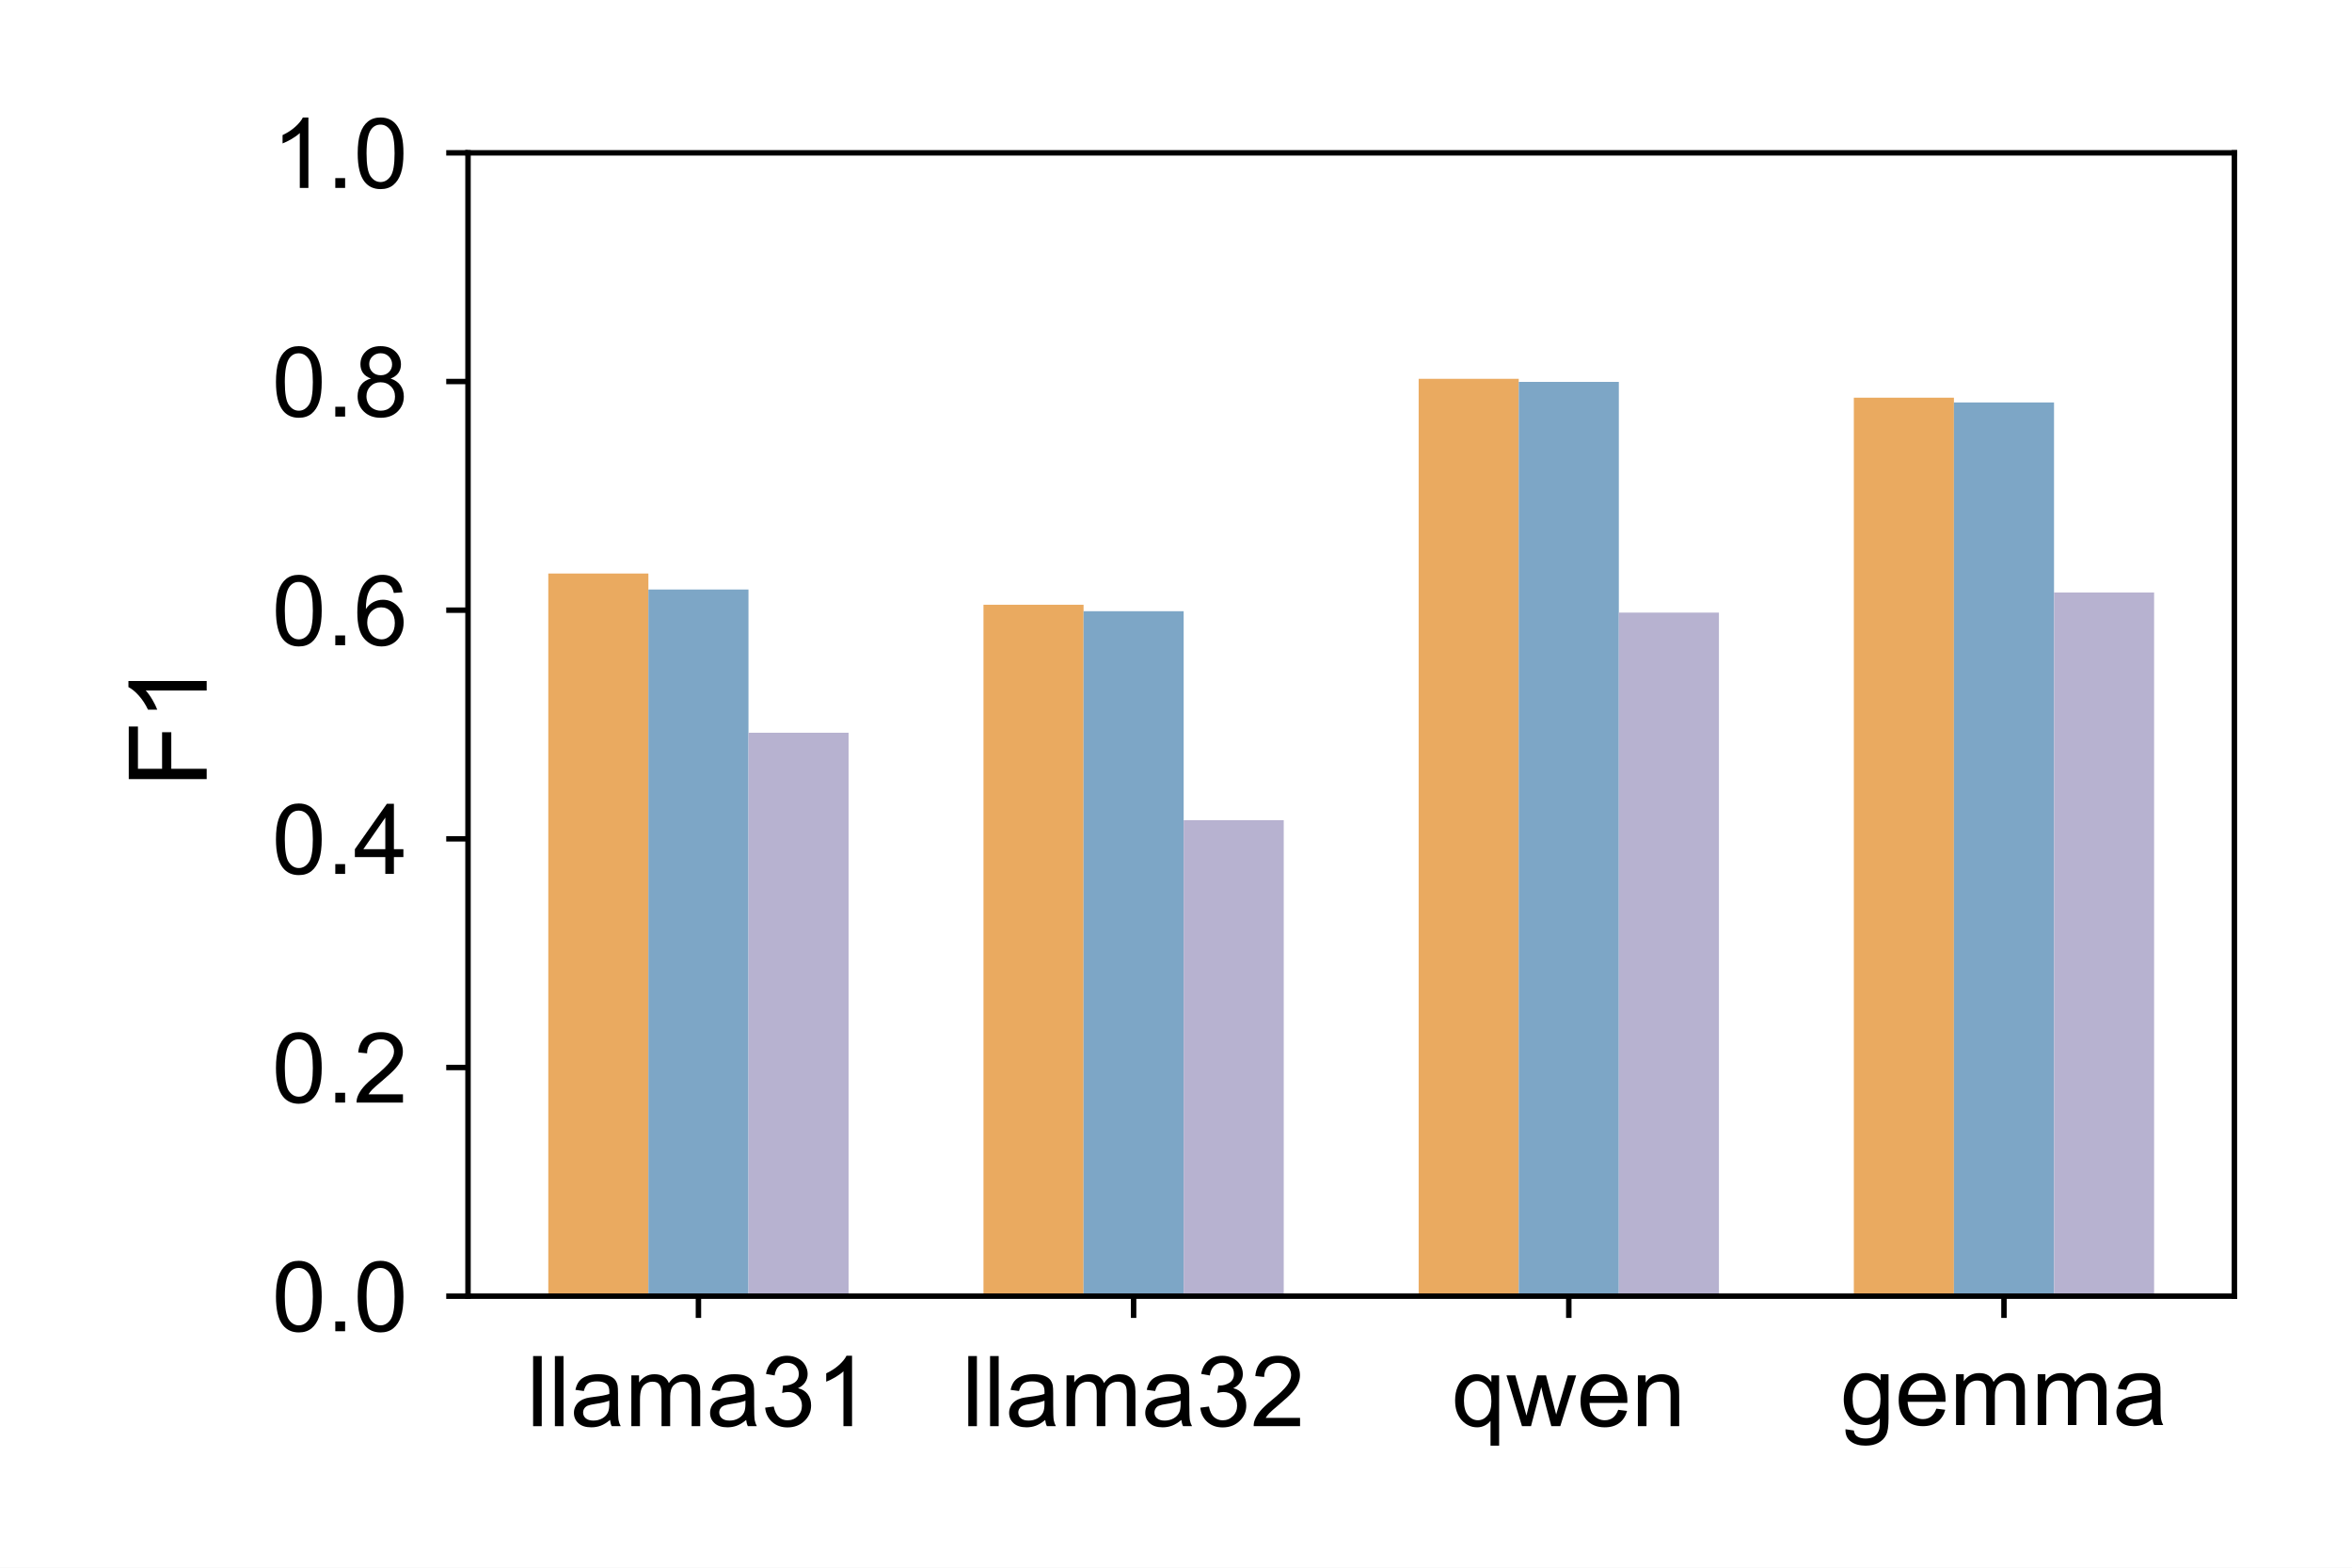
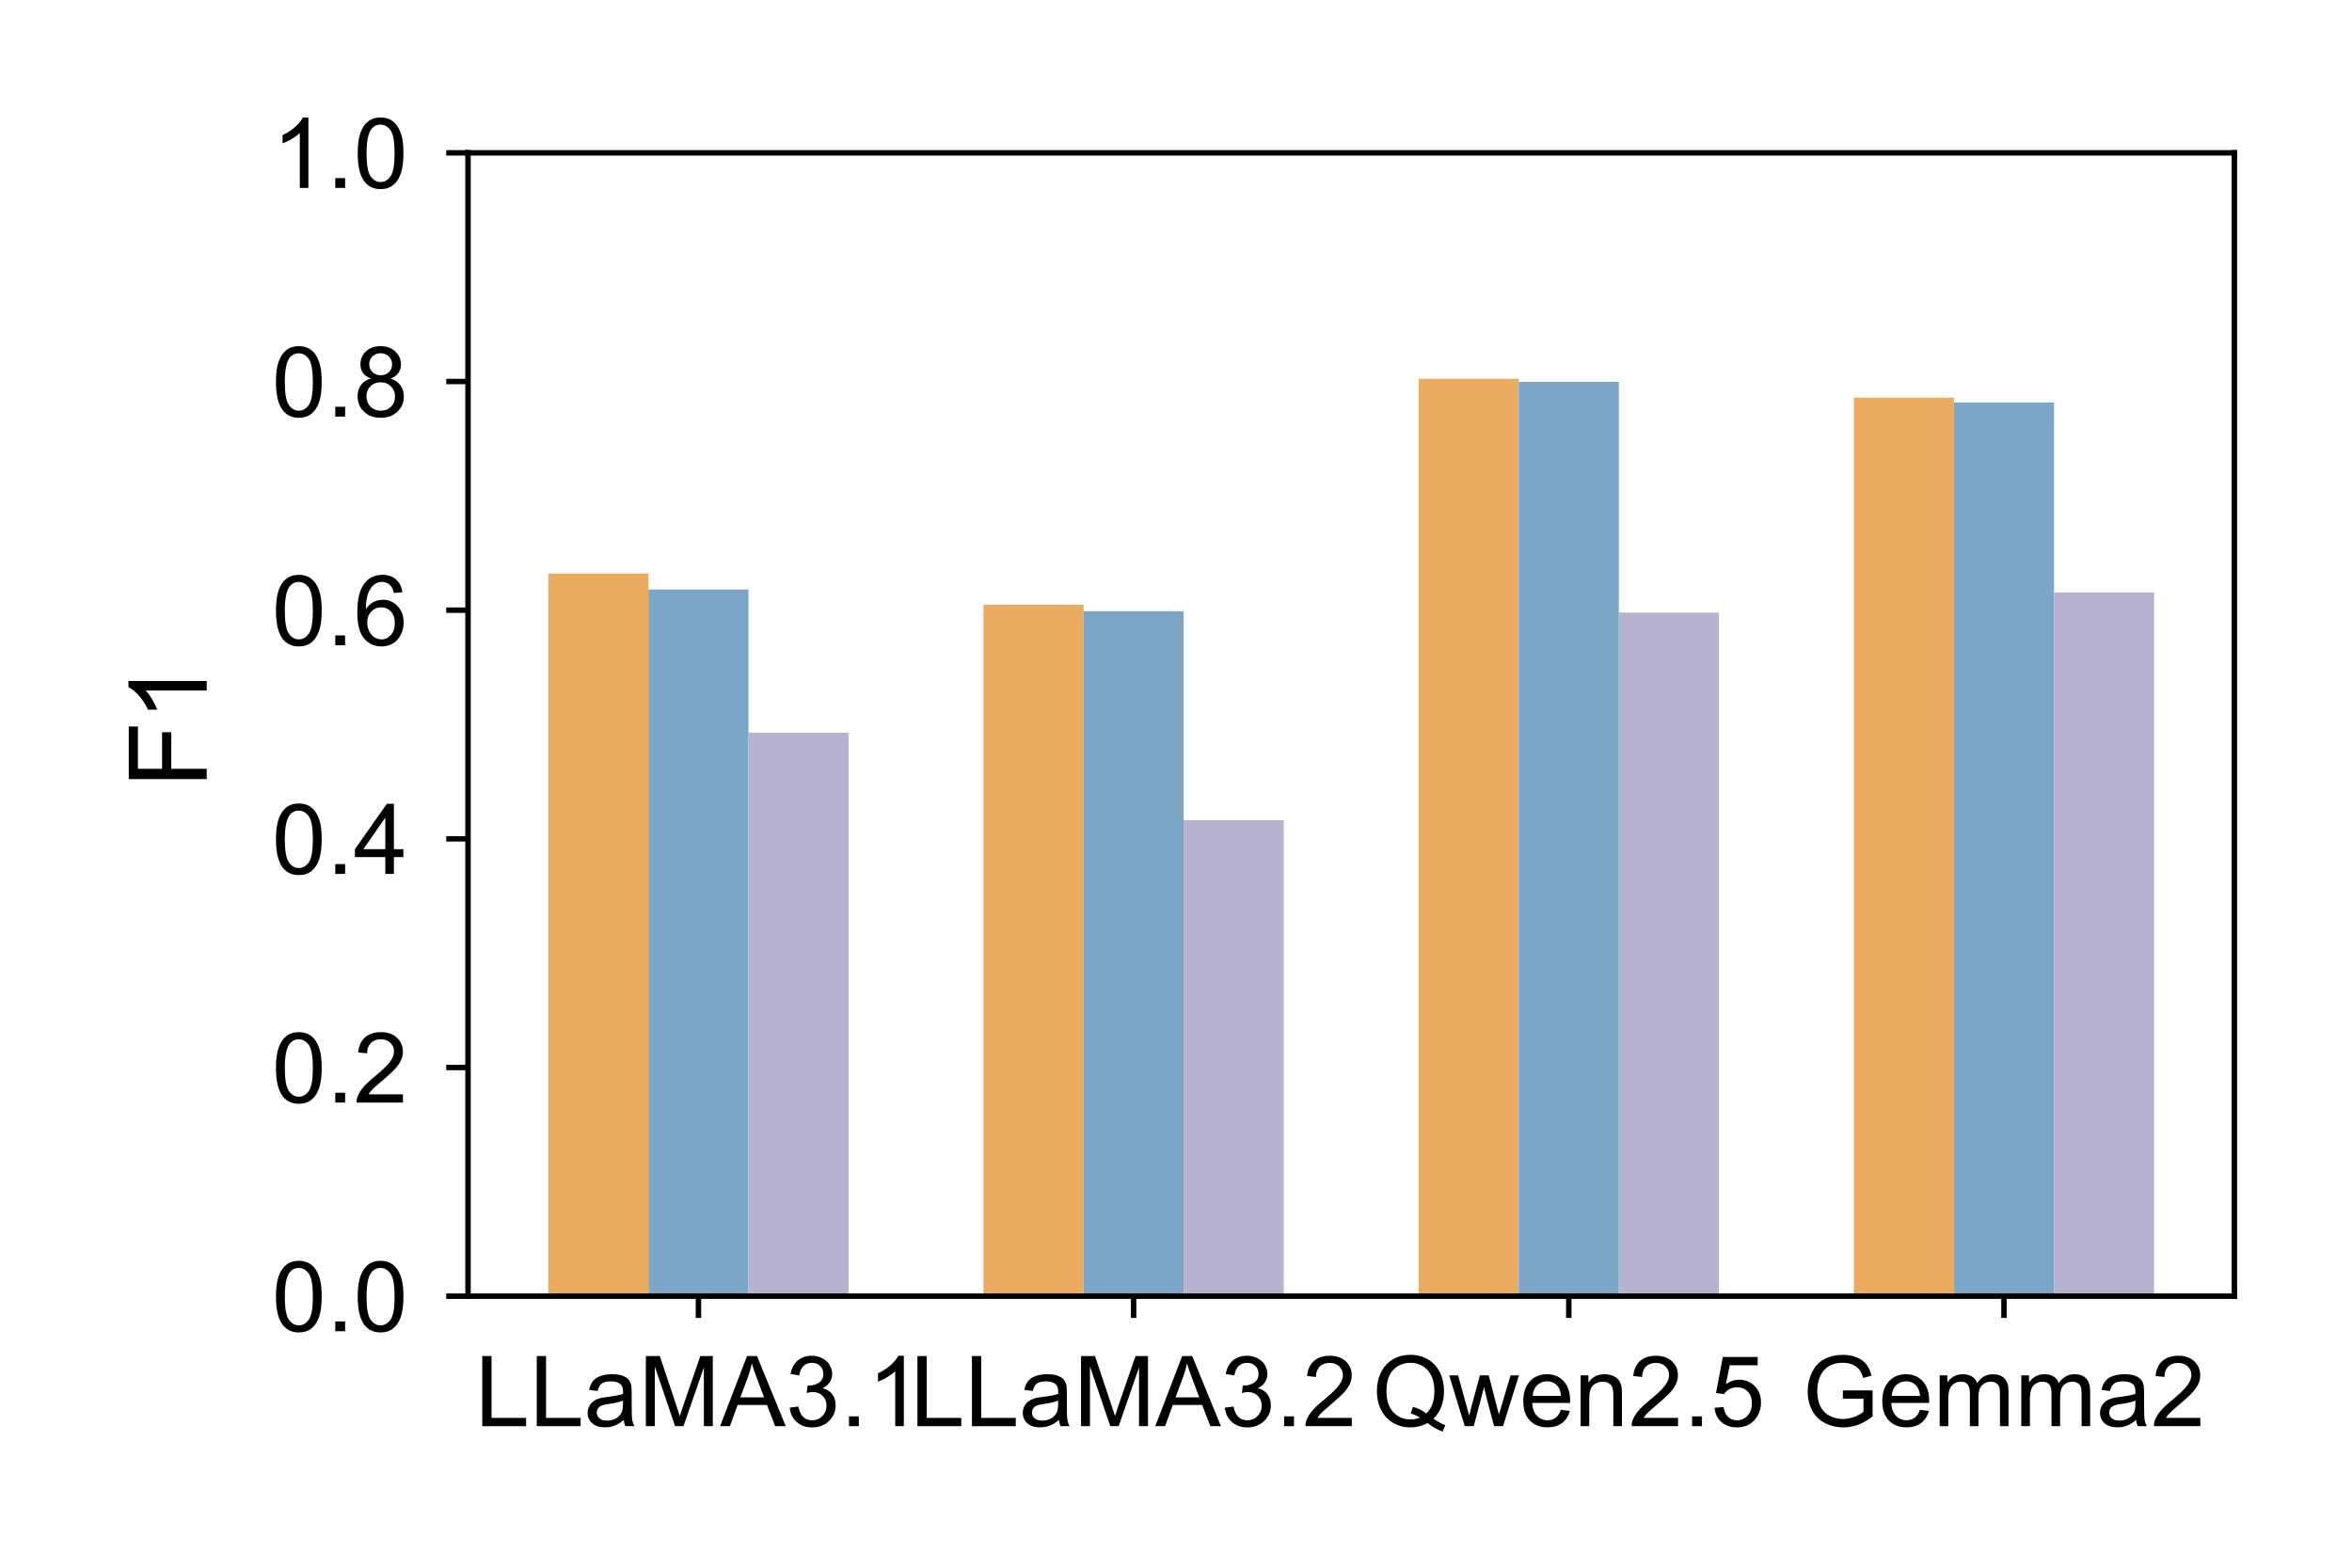
<svg xmlns="http://www.w3.org/2000/svg" xmlns:xlink="http://www.w3.org/1999/xlink" width="216pt" height="144pt" viewBox="0 0 216 144" version="1.1">
  <defs>
    <style type="text/css">*{stroke-linejoin: round; stroke-linecap: butt}</style>
  </defs>
  <g id="figure_1">
    <g id="patch_1">
      <path d="M 0 144  L 216 144  L 216 0  L 0 0  z " style="fill: #ffffff" />
    </g>
    <g id="axes_1">
      <g id="patch_2">
        <path d="M 42.98 119.06  L 205.2 119.06  L 205.2 14.04  L 42.98 14.04  z " style="fill: #ffffff" />
      </g>
      <g id="patch_3">
-         <path d="M 50.354 119.06  L 59.546 119.06  L 59.546 52.683  L 50.354 52.683  z " clip-path="url(#pc3188ea097)" style="fill: #eaaa60" />
+         <path d="M 50.354 119.06  L 59.546 119.06  L 59.546 52.683  L 50.354 52.683  z " clip-path="url(#pf75986c637)" style="fill: #eaaa60" />
      </g>
      <g id="patch_4">
-         <path d="M 90.319 119.06  L 99.511 119.06  L 99.511 55.552  L 90.319 55.552  z " clip-path="url(#pc3188ea097)" style="fill: #eaaa60" />
+         <path d="M 90.319 119.06  L 99.511 119.06  L 99.511 55.552  L 90.319 55.552  z " clip-path="url(#pf75986c637)" style="fill: #eaaa60" />
      </g>
      <g id="patch_5">
-         <path d="M 130.285 119.06  L 139.477 119.06  L 139.477 34.794  L 130.285 34.794  z " clip-path="url(#pc3188ea097)" style="fill: #eaaa60" />
+         <path d="M 130.285 119.06  L 139.477 119.06  L 139.477 34.794  L 130.285 34.794  z " clip-path="url(#pf75986c637)" style="fill: #eaaa60" />
      </g>
      <g id="patch_6">
-         <path d="M 170.25 119.06  L 179.442 119.06  L 179.442 36.528  L 170.25 36.528  z " clip-path="url(#pc3188ea097)" style="fill: #eaaa60" />
+         <path d="M 170.25 119.06  L 179.442 119.06  L 179.442 36.528  L 170.25 36.528  z " clip-path="url(#pf75986c637)" style="fill: #eaaa60" />
      </g>
      <g id="patch_7">
-         <path d="M 59.546 119.06  L 68.738 119.06  L 68.738 54.15  L 59.546 54.15  z " clip-path="url(#pc3188ea097)" style="fill: #7da6c6" />
+         <path d="M 59.546 119.06  L 68.738 119.06  L 68.738 54.15  L 59.546 54.15  z " clip-path="url(#pf75986c637)" style="fill: #7da6c6" />
      </g>
      <g id="patch_8">
-         <path d="M 99.511 119.06  L 108.703 119.06  L 108.703 56.14  L 99.511 56.14  z " clip-path="url(#pc3188ea097)" style="fill: #7da6c6" />
+         <path d="M 99.511 119.06  L 108.703 119.06  L 108.703 56.14  L 99.511 56.14  z " clip-path="url(#pf75986c637)" style="fill: #7da6c6" />
      </g>
      <g id="patch_9">
-         <path d="M 139.477 119.06  L 148.669 119.06  L 148.669 35.077  L 139.477 35.077  z " clip-path="url(#pc3188ea097)" style="fill: #7da6c6" />
+         <path d="M 139.477 119.06  L 148.669 119.06  L 148.669 35.077  L 139.477 35.077  z " clip-path="url(#pf75986c637)" style="fill: #7da6c6" />
      </g>
      <g id="patch_10">
-         <path d="M 179.442 119.06  L 188.634 119.06  L 188.634 36.967  L 179.442 36.967  z " clip-path="url(#pc3188ea097)" style="fill: #7da6c6" />
+         <path d="M 179.442 119.06  L 188.634 119.06  L 188.634 36.967  L 179.442 36.967  z " clip-path="url(#pf75986c637)" style="fill: #7da6c6" />
      </g>
      <g id="patch_11">
-         <path d="M 68.738 119.06  L 77.93 119.06  L 77.93 67.306  L 68.738 67.306  z " clip-path="url(#pc3188ea097)" style="fill: #b7b2d0" />
+         <path d="M 68.738 119.06  L 77.93 119.06  L 77.93 67.306  L 68.738 67.306  z " clip-path="url(#pf75986c637)" style="fill: #b7b2d0" />
      </g>
      <g id="patch_12">
-         <path d="M 108.703 119.06  L 117.895 119.06  L 117.895 75.342  L 108.703 75.342  z " clip-path="url(#pc3188ea097)" style="fill: #b7b2d0" />
+         <path d="M 108.703 119.06  L 117.895 119.06  L 117.895 75.342  L 108.703 75.342  z " clip-path="url(#pf75986c637)" style="fill: #b7b2d0" />
      </g>
      <g id="patch_13">
-         <path d="M 148.669 119.06  L 157.861 119.06  L 157.861 56.269  L 148.669 56.269  z " clip-path="url(#pc3188ea097)" style="fill: #b7b2d0" />
+         <path d="M 148.669 119.06  L 157.861 119.06  L 157.861 56.269  L 148.669 56.269  z " clip-path="url(#pf75986c637)" style="fill: #b7b2d0" />
      </g>
      <g id="patch_14">
-         <path d="M 188.634 119.06  L 197.826 119.06  L 197.826 54.418  L 188.634 54.418  z " clip-path="url(#pc3188ea097)" style="fill: #b7b2d0" />
+         <path d="M 188.634 119.06  L 197.826 119.06  L 197.826 54.418  L 188.634 54.418  z " clip-path="url(#pf75986c637)" style="fill: #b7b2d0" />
      </g>
      <g id="matplotlib.axis_1">
        <g id="xtick_1">
          <g id="line2d_1">
            <defs>
-               <path id="me32b2ca3f4" d="M 0 0  L 0 2  " style="stroke: #000000; stroke-width: 0.5" />
+               <path id="m7d227dbb85" d="M 0 0  L 0 2  " style="stroke: #000000; stroke-width: 0.5" />
            </defs>
            <g>
-               <use xlink:href="#me32b2ca3f4" x="64.142" y="119.06" style="stroke: #000000; stroke-width: 0.5" />
+               <use xlink:href="#m7d227dbb85" x="64.142" y="119.06" style="stroke: #000000; stroke-width: 0.5" />
            </g>
          </g>
          <g id="text_1">
-             <g transform="translate(48.384 131.002) scale(0.09 -0.09)">
-               <defs>
-                 <path id="ArialMT-6c" d="M 409 0  L 409 4581  L 972 4581  L 972 0  L 409 0  z " transform="scale(0.015625)" />
+             <g transform="translate(43.62947 131.002) scale(0.09 -0.09)">
+               <defs>
+                 <path id="ArialMT-4c" d="M 469 0  L 469 4581  L 1075 4581  L 1075 541  L 3331 541  L 3331 0  L 469 0  z " transform="scale(0.015625)" />
                <path id="ArialMT-61" d="M 2588 409  Q 2275 144 1986 34  Q 1697 -75 1366 -75  Q 819 -75 525 192  Q 231 459 231 875  Q 231 1119 342 1320  Q 453 1522 633 1644  Q 813 1766 1038 1828  Q 1203 1872 1538 1913  Q 2219 1994 2541 2106  Q 2544 2222 2544 2253  Q 2544 2597 2384 2738  Q 2169 2928 1744 2928  Q 1347 2928 1158 2789  Q 969 2650 878 2297  L 328 2372  Q 403 2725 575 2942  Q 747 3159 1072 3276  Q 1397 3394 1825 3394  Q 2250 3394 2515 3294  Q 2781 3194 2906 3042  Q 3031 2891 3081 2659  Q 3109 2516 3109 2141  L 3109 1391  Q 3109 606 3145 398  Q 3181 191 3288 0  L 2700 0  Q 2613 175 2588 409  z M 2541 1666  Q 2234 1541 1622 1453  Q 1275 1403 1131 1340  Q 988 1278 909 1158  Q 831 1038 831 891  Q 831 666 1001 516  Q 1172 366 1500 366  Q 1825 366 2078 508  Q 2331 650 2450 897  Q 2541 1088 2541 1459  L 2541 1666  z " transform="scale(0.015625)" />
-                 <path id="ArialMT-6d" d="M 422 0  L 422 3319  L 925 3319  L 925 2853  Q 1081 3097 1340 3245  Q 1600 3394 1931 3394  Q 2300 3394 2536 3241  Q 2772 3088 2869 2813  Q 3263 3394 3894 3394  Q 4388 3394 4653 3120  Q 4919 2847 4919 2278  L 4919 0  L 4359 0  L 4359 2091  Q 4359 2428 4304 2576  Q 4250 2725 4106 2815  Q 3963 2906 3769 2906  Q 3419 2906 3187 2673  Q 2956 2441 2956 1928  L 2956 0  L 2394 0  L 2394 2156  Q 2394 2531 2256 2718  Q 2119 2906 1806 2906  Q 1569 2906 1367 2781  Q 1166 2656 1075 2415  Q 984 2175 984 1722  L 984 0  L 422 0  z " transform="scale(0.015625)" />
+                 <path id="ArialMT-4d" d="M 475 0  L 475 4581  L 1388 4581  L 2472 1338  Q 2622 884 2691 659  Q 2769 909 2934 1394  L 4031 4581  L 4847 4581  L 4847 0  L 4263 0  L 4263 3834  L 2931 0  L 2384 0  L 1059 3900  L 1059 0  L 475 0  z " transform="scale(0.015625)" />
+                 <path id="ArialMT-41" d="M -9 0  L 1750 4581  L 2403 4581  L 4278 0  L 3588 0  L 3053 1388  L 1138 1388  L 634 0  L -9 0  z M 1313 1881  L 2866 1881  L 2388 3150  Q 2169 3728 2063 4100  Q 1975 3659 1816 3225  L 1313 1881  z " transform="scale(0.015625)" />
                <path id="ArialMT-33" d="M 269 1209  L 831 1284  Q 928 806 1161 595  Q 1394 384 1728 384  Q 2125 384 2398 659  Q 2672 934 2672 1341  Q 2672 1728 2419 1979  Q 2166 2231 1775 2231  Q 1616 2231 1378 2169  L 1441 2663  Q 1497 2656 1531 2656  Q 1891 2656 2178 2843  Q 2466 3031 2466 3422  Q 2466 3731 2256 3934  Q 2047 4138 1716 4138  Q 1388 4138 1169 3931  Q 950 3725 888 3313  L 325 3413  Q 428 3978 793 4289  Q 1159 4600 1703 4600  Q 2078 4600 2393 4439  Q 2709 4278 2876 4000  Q 3044 3722 3044 3409  Q 3044 3113 2884 2869  Q 2725 2625 2413 2481  Q 2819 2388 3044 2092  Q 3269 1797 3269 1353  Q 3269 753 2831 336  Q 2394 -81 1725 -81  Q 1122 -81 723 278  Q 325 638 269 1209  z " transform="scale(0.015625)" />
+                 <path id="ArialMT-2e" d="M 581 0  L 581 641  L 1222 641  L 1222 0  L 581 0  z " transform="scale(0.015625)" />
                <path id="ArialMT-31" d="M 2384 0  L 1822 0  L 1822 3584  Q 1619 3391 1289 3197  Q 959 3003 697 2906  L 697 3450  Q 1169 3672 1522 3987  Q 1875 4303 2022 4600  L 2384 4600  L 2384 0  z " transform="scale(0.015625)" />
              </defs>
-               <use xlink:href="#ArialMT-6c" />
-               <use xlink:href="#ArialMT-6c" transform="translate(22.2168 0)" />
-               <use xlink:href="#ArialMT-61" transform="translate(44.43359 0)" />
-               <use xlink:href="#ArialMT-6d" transform="translate(100.0488 0)" />
-               <use xlink:href="#ArialMT-61" transform="translate(183.3496 0)" />
-               <use xlink:href="#ArialMT-33" transform="translate(238.9648 0)" />
-               <use xlink:href="#ArialMT-31" transform="translate(294.5801 0)" />
+               <use xlink:href="#ArialMT-4c" />
+               <use xlink:href="#ArialMT-4c" transform="translate(55.61523 0)" />
+               <use xlink:href="#ArialMT-61" transform="translate(111.2305 0)" />
+               <use xlink:href="#ArialMT-4d" transform="translate(166.8457 0)" />
+               <use xlink:href="#ArialMT-41" transform="translate(250.1465 0)" />
+               <use xlink:href="#ArialMT-33" transform="translate(316.8457 0)" />
+               <use xlink:href="#ArialMT-2e" transform="translate(372.4609 0)" />
+               <use xlink:href="#ArialMT-31" transform="translate(400.2441 0)" />
            </g>
          </g>
        </g>
        <g id="xtick_2">
          <g id="line2d_2">
            <g>
-               <use xlink:href="#me32b2ca3f4" x="104.107" y="119.06" style="stroke: #000000; stroke-width: 0.5" />
+               <use xlink:href="#m7d227dbb85" x="104.107" y="119.06" style="stroke: #000000; stroke-width: 0.5" />
            </g>
          </g>
          <g id="text_2">
-             <g transform="translate(88.34951 131.002) scale(0.09 -0.09)">
+             <g transform="translate(83.59498 131.002) scale(0.09 -0.09)">
              <defs>
                <path id="ArialMT-32" d="M 3222 541  L 3222 0  L 194 0  Q 188 203 259 391  Q 375 700 629 1000  Q 884 1300 1366 1694  Q 2113 2306 2375 2664  Q 2638 3022 2638 3341  Q 2638 3675 2398 3904  Q 2159 4134 1775 4134  Q 1369 4134 1125 3890  Q 881 3647 878 3216  L 300 3275  Q 359 3922 746 4261  Q 1134 4600 1788 4600  Q 2447 4600 2831 4234  Q 3216 3869 3216 3328  Q 3216 3053 3103 2787  Q 2991 2522 2730 2228  Q 2469 1934 1863 1422  Q 1356 997 1212 845  Q 1069 694 975 541  L 3222 541  z " transform="scale(0.015625)" />
              </defs>
-               <use xlink:href="#ArialMT-6c" />
-               <use xlink:href="#ArialMT-6c" transform="translate(22.2168 0)" />
-               <use xlink:href="#ArialMT-61" transform="translate(44.43359 0)" />
-               <use xlink:href="#ArialMT-6d" transform="translate(100.0488 0)" />
-               <use xlink:href="#ArialMT-61" transform="translate(183.3496 0)" />
-               <use xlink:href="#ArialMT-33" transform="translate(238.9648 0)" />
-               <use xlink:href="#ArialMT-32" transform="translate(294.5801 0)" />
+               <use xlink:href="#ArialMT-4c" />
+               <use xlink:href="#ArialMT-4c" transform="translate(55.61523 0)" />
+               <use xlink:href="#ArialMT-61" transform="translate(111.2305 0)" />
+               <use xlink:href="#ArialMT-4d" transform="translate(166.8457 0)" />
+               <use xlink:href="#ArialMT-41" transform="translate(250.1465 0)" />
+               <use xlink:href="#ArialMT-33" transform="translate(316.8457 0)" />
+               <use xlink:href="#ArialMT-2e" transform="translate(372.4609 0)" />
+               <use xlink:href="#ArialMT-32" transform="translate(400.2441 0)" />
            </g>
          </g>
        </g>
        <g id="xtick_3">
          <g id="line2d_3">
            <g>
-               <use xlink:href="#me32b2ca3f4" x="144.073" y="119.06" style="stroke: #000000; stroke-width: 0.5" />
+               <use xlink:href="#m7d227dbb85" x="144.073" y="119.06" style="stroke: #000000; stroke-width: 0.5" />
            </g>
          </g>
          <g id="text_3">
-             <g transform="translate(133.3156 131.002) scale(0.09 -0.09)">
-               <defs>
-                 <path id="ArialMT-71" d="M 2538 -1272  L 2538 353  Q 2406 169 2170 47  Q 1934 -75 1669 -75  Q 1078 -75 651 397  Q 225 869 225 1691  Q 225 2191 398 2587  Q 572 2984 901 3189  Q 1231 3394 1625 3394  Q 2241 3394 2594 2875  L 2594 3319  L 3100 3319  L 3100 -1272  L 2538 -1272  z M 803 1669  Q 803 1028 1072 708  Q 1341 388 1716 388  Q 2075 388 2334 692  Q 2594 997 2594 1619  Q 2594 2281 2320 2615  Q 2047 2950 1678 2950  Q 1313 2950 1058 2639  Q 803 2328 803 1669  z " transform="scale(0.015625)" />
+             <g transform="translate(126.0629 131.002) scale(0.09 -0.09)">
+               <defs>
+                 <path id="ArialMT-51" d="M 3966 491  Q 4388 200 4744 66  L 4566 -356  Q 4072 -178 3581 206  Q 3072 -78 2456 -78  Q 1834 -78 1328 222  Q 822 522 548 1065  Q 275 1609 275 2291  Q 275 2969 550 3525  Q 825 4081 1333 4372  Q 1841 4663 2469 4663  Q 3103 4663 3612 4361  Q 4122 4059 4389 3517  Q 4656 2975 4656 2294  Q 4656 1728 4484 1276  Q 4313 825 3966 491  z M 2631 1266  Q 3156 1119 3497 828  Q 4031 1316 4031 2294  Q 4031 2850 3842 3265  Q 3653 3681 3289 3911  Q 2925 4141 2472 4141  Q 1794 4141 1347 3677  Q 900 3213 900 2291  Q 900 1397 1342 919  Q 1784 441 2472 441  Q 2797 441 3084 563  Q 2800 747 2484 825  L 2631 1266  z " transform="scale(0.015625)" />
                <path id="ArialMT-77" d="M 1034 0  L 19 3319  L 600 3319  L 1128 1403  L 1325 691  Q 1338 744 1497 1375  L 2025 3319  L 2603 3319  L 3100 1394  L 3266 759  L 3456 1400  L 4025 3319  L 4572 3319  L 3534 0  L 2950 0  L 2422 1988  L 2294 2553  L 1622 0  L 1034 0  z " transform="scale(0.015625)" />
                <path id="ArialMT-65" d="M 2694 1069  L 3275 997  Q 3138 488 2766 206  Q 2394 -75 1816 -75  Q 1088 -75 661 373  Q 234 822 234 1631  Q 234 2469 665 2931  Q 1097 3394 1784 3394  Q 2450 3394 2872 2941  Q 3294 2488 3294 1666  Q 3294 1616 3291 1516  L 816 1516  Q 847 969 1125 678  Q 1403 388 1819 388  Q 2128 388 2347 550  Q 2566 713 2694 1069  z M 847 1978  L 2700 1978  Q 2663 2397 2488 2606  Q 2219 2931 1791 2931  Q 1403 2931 1139 2672  Q 875 2413 847 1978  z " transform="scale(0.015625)" />
                <path id="ArialMT-6e" d="M 422 0  L 422 3319  L 928 3319  L 928 2847  Q 1294 3394 1984 3394  Q 2284 3394 2536 3286  Q 2788 3178 2913 3003  Q 3038 2828 3088 2588  Q 3119 2431 3119 2041  L 3119 0  L 2556 0  L 2556 2019  Q 2556 2363 2490 2533  Q 2425 2703 2258 2804  Q 2091 2906 1866 2906  Q 1506 2906 1245 2678  Q 984 2450 984 1813  L 984 0  L 422 0  z " transform="scale(0.015625)" />
-               </defs>
-               <use xlink:href="#ArialMT-71" />
-               <use xlink:href="#ArialMT-77" transform="translate(55.61523 0)" />
-               <use xlink:href="#ArialMT-65" transform="translate(127.832 0)" />
-               <use xlink:href="#ArialMT-6e" transform="translate(183.4473 0)" />
+                 <path id="ArialMT-35" d="M 266 1200  L 856 1250  Q 922 819 1161 601  Q 1400 384 1738 384  Q 2144 384 2425 690  Q 2706 997 2706 1503  Q 2706 1984 2436 2262  Q 2166 2541 1728 2541  Q 1456 2541 1237 2417  Q 1019 2294 894 2097  L 366 2166  L 809 4519  L 3088 4519  L 3088 3981  L 1259 3981  L 1013 2750  Q 1425 3038 1878 3038  Q 2478 3038 2890 2622  Q 3303 2206 3303 1553  Q 3303 931 2941 478  Q 2500 -78 1738 -78  Q 1113 -78 717 272  Q 322 622 266 1200  z " transform="scale(0.015625)" />
+               </defs>
+               <use xlink:href="#ArialMT-51" />
+               <use xlink:href="#ArialMT-77" transform="translate(77.7832 0)" />
+               <use xlink:href="#ArialMT-65" transform="translate(150 0)" />
+               <use xlink:href="#ArialMT-6e" transform="translate(205.6152 0)" />
+               <use xlink:href="#ArialMT-32" transform="translate(261.2305 0)" />
+               <use xlink:href="#ArialMT-2e" transform="translate(316.8457 0)" />
+               <use xlink:href="#ArialMT-35" transform="translate(344.6289 0)" />
            </g>
          </g>
        </g>
        <g id="xtick_4">
          <g id="line2d_4">
            <g>
-               <use xlink:href="#me32b2ca3f4" x="184.038" y="119.06" style="stroke: #000000; stroke-width: 0.5" />
+               <use xlink:href="#m7d227dbb85" x="184.038" y="119.06" style="stroke: #000000; stroke-width: 0.5" />
            </g>
          </g>
          <g id="text_4">
-             <g transform="translate(169.0343 130.8966) scale(0.09 -0.09)">
-               <defs>
-                 <path id="ArialMT-67" d="M 319 -275  L 866 -356  Q 900 -609 1056 -725  Q 1266 -881 1628 -881  Q 2019 -881 2231 -725  Q 2444 -569 2519 -288  Q 2563 -116 2559 434  Q 2191 0 1641 0  Q 956 0 581 494  Q 206 988 206 1678  Q 206 2153 378 2554  Q 550 2956 876 3175  Q 1203 3394 1644 3394  Q 2231 3394 2613 2919  L 2613 3319  L 3131 3319  L 3131 450  Q 3131 -325 2973 -648  Q 2816 -972 2473 -1159  Q 2131 -1347 1631 -1347  Q 1038 -1347 672 -1080  Q 306 -813 319 -275  z M 784 1719  Q 784 1066 1043 766  Q 1303 466 1694 466  Q 2081 466 2343 764  Q 2606 1063 2606 1700  Q 2606 2309 2336 2618  Q 2066 2928 1684 2928  Q 1309 2928 1046 2623  Q 784 2319 784 1719  z " transform="scale(0.015625)" />
-               </defs>
-               <use xlink:href="#ArialMT-67" />
-               <use xlink:href="#ArialMT-65" transform="translate(55.61523 0)" />
-               <use xlink:href="#ArialMT-6d" transform="translate(111.2305 0)" />
-               <use xlink:href="#ArialMT-6d" transform="translate(194.5312 0)" />
-               <use xlink:href="#ArialMT-61" transform="translate(277.832 0)" />
+             <g transform="translate(165.5341 131.002) scale(0.09 -0.09)">
+               <defs>
+                 <path id="ArialMT-47" d="M 2638 1797  L 2638 2334  L 4578 2338  L 4578 638  Q 4131 281 3656 101  Q 3181 -78 2681 -78  Q 2006 -78 1454 211  Q 903 500 622 1047  Q 341 1594 341 2269  Q 341 2938 620 3517  Q 900 4097 1425 4378  Q 1950 4659 2634 4659  Q 3131 4659 3532 4498  Q 3934 4338 4162 4050  Q 4391 3763 4509 3300  L 3963 3150  Q 3859 3500 3706 3700  Q 3553 3900 3268 4020  Q 2984 4141 2638 4141  Q 2222 4141 1919 4014  Q 1616 3888 1430 3681  Q 1244 3475 1141 3228  Q 966 2803 966 2306  Q 966 1694 1177 1281  Q 1388 869 1791 669  Q 2194 469 2647 469  Q 3041 469 3416 620  Q 3791 772 3984 944  L 3984 1797  L 2638 1797  z " transform="scale(0.015625)" />
+                 <path id="ArialMT-6d" d="M 422 0  L 422 3319  L 925 3319  L 925 2853  Q 1081 3097 1340 3245  Q 1600 3394 1931 3394  Q 2300 3394 2536 3241  Q 2772 3088 2869 2813  Q 3263 3394 3894 3394  Q 4388 3394 4653 3120  Q 4919 2847 4919 2278  L 4919 0  L 4359 0  L 4359 2091  Q 4359 2428 4304 2576  Q 4250 2725 4106 2815  Q 3963 2906 3769 2906  Q 3419 2906 3187 2673  Q 2956 2441 2956 1928  L 2956 0  L 2394 0  L 2394 2156  Q 2394 2531 2256 2718  Q 2119 2906 1806 2906  Q 1569 2906 1367 2781  Q 1166 2656 1075 2415  Q 984 2175 984 1722  L 984 0  L 422 0  z " transform="scale(0.015625)" />
+               </defs>
+               <use xlink:href="#ArialMT-47" />
+               <use xlink:href="#ArialMT-65" transform="translate(77.7832 0)" />
+               <use xlink:href="#ArialMT-6d" transform="translate(133.3984 0)" />
+               <use xlink:href="#ArialMT-6d" transform="translate(216.6992 0)" />
+               <use xlink:href="#ArialMT-61" transform="translate(300 0)" />
+               <use xlink:href="#ArialMT-32" transform="translate(355.6152 0)" />
            </g>
          </g>
        </g>
      </g>
      <g id="matplotlib.axis_2">
        <g id="ytick_1">
          <g id="line2d_5">
            <defs>
-               <path id="m864783ed73" d="M 0 0  L -2 0  " style="stroke: #000000; stroke-width: 0.5" />
+               <path id="ma701e59a8a" d="M 0 0  L -2 0  " style="stroke: #000000; stroke-width: 0.5" />
            </defs>
            <g>
-               <use xlink:href="#m864783ed73" x="42.98" y="119.06" style="stroke: #000000; stroke-width: 0.5" />
+               <use xlink:href="#ma701e59a8a" x="42.98" y="119.06" style="stroke: #000000; stroke-width: 0.5" />
            </g>
          </g>
          <g id="text_5">
            <g transform="translate(24.97 122.281) scale(0.09 -0.09)">
              <defs>
                <path id="ArialMT-30" d="M 266 2259  Q 266 3072 433 3567  Q 600 4063 929 4331  Q 1259 4600 1759 4600  Q 2128 4600 2406 4451  Q 2684 4303 2865 4023  Q 3047 3744 3150 3342  Q 3253 2941 3253 2259  Q 3253 1453 3087 958  Q 2922 463 2592 192  Q 2263 -78 1759 -78  Q 1097 -78 719 397  Q 266 969 266 2259  z M 844 2259  Q 844 1131 1108 757  Q 1372 384 1759 384  Q 2147 384 2411 759  Q 2675 1134 2675 2259  Q 2675 3391 2411 3762  Q 2147 4134 1753 4134  Q 1366 4134 1134 3806  Q 844 3388 844 2259  z " transform="scale(0.015625)" />
-                 <path id="ArialMT-2e" d="M 581 0  L 581 641  L 1222 641  L 1222 0  L 581 0  z " transform="scale(0.015625)" />
              </defs>
              <use xlink:href="#ArialMT-30" />
              <use xlink:href="#ArialMT-2e" transform="translate(55.61523 0)" />
              <use xlink:href="#ArialMT-30" transform="translate(83.39844 0)" />
            </g>
          </g>
        </g>
        <g id="ytick_2">
          <g id="line2d_6">
            <g>
-               <use xlink:href="#m864783ed73" x="42.98" y="98.056" style="stroke: #000000; stroke-width: 0.5" />
+               <use xlink:href="#ma701e59a8a" x="42.98" y="98.056" style="stroke: #000000; stroke-width: 0.5" />
            </g>
          </g>
          <g id="text_6">
            <g transform="translate(24.97 101.277) scale(0.09 -0.09)">
              <use xlink:href="#ArialMT-30" />
              <use xlink:href="#ArialMT-2e" transform="translate(55.61523 0)" />
              <use xlink:href="#ArialMT-32" transform="translate(83.39844 0)" />
            </g>
          </g>
        </g>
        <g id="ytick_3">
          <g id="line2d_7">
            <g>
-               <use xlink:href="#m864783ed73" x="42.98" y="77.052" style="stroke: #000000; stroke-width: 0.5" />
+               <use xlink:href="#ma701e59a8a" x="42.98" y="77.052" style="stroke: #000000; stroke-width: 0.5" />
            </g>
          </g>
          <g id="text_7">
            <g transform="translate(24.97 80.27302) scale(0.09 -0.09)">
              <defs>
                <path id="ArialMT-34" d="M 2069 0  L 2069 1097  L 81 1097  L 81 1613  L 2172 4581  L 2631 4581  L 2631 1613  L 3250 1613  L 3250 1097  L 2631 1097  L 2631 0  L 2069 0  z M 2069 1613  L 2069 3678  L 634 1613  L 2069 1613  z " transform="scale(0.015625)" />
              </defs>
              <use xlink:href="#ArialMT-30" />
              <use xlink:href="#ArialMT-2e" transform="translate(55.61523 0)" />
              <use xlink:href="#ArialMT-34" transform="translate(83.39844 0)" />
            </g>
          </g>
        </g>
        <g id="ytick_4">
          <g id="line2d_8">
            <g>
-               <use xlink:href="#m864783ed73" x="42.98" y="56.048" style="stroke: #000000; stroke-width: 0.5" />
+               <use xlink:href="#ma701e59a8a" x="42.98" y="56.048" style="stroke: #000000; stroke-width: 0.5" />
            </g>
          </g>
          <g id="text_8">
            <g transform="translate(24.97 59.26902) scale(0.09 -0.09)">
              <defs>
                <path id="ArialMT-36" d="M 3184 3459  L 2625 3416  Q 2550 3747 2413 3897  Q 2184 4138 1850 4138  Q 1581 4138 1378 3988  Q 1113 3794 959 3422  Q 806 3050 800 2363  Q 1003 2672 1297 2822  Q 1591 2972 1913 2972  Q 2475 2972 2870 2558  Q 3266 2144 3266 1488  Q 3266 1056 3080 686  Q 2894 316 2569 119  Q 2244 -78 1831 -78  Q 1128 -78 684 439  Q 241 956 241 2144  Q 241 3472 731 4075  Q 1159 4600 1884 4600  Q 2425 4600 2770 4297  Q 3116 3994 3184 3459  z M 888 1484  Q 888 1194 1011 928  Q 1134 663 1356 523  Q 1578 384 1822 384  Q 2178 384 2434 671  Q 2691 959 2691 1453  Q 2691 1928 2437 2201  Q 2184 2475 1800 2475  Q 1419 2475 1153 2201  Q 888 1928 888 1484  z " transform="scale(0.015625)" />
              </defs>
              <use xlink:href="#ArialMT-30" />
              <use xlink:href="#ArialMT-2e" transform="translate(55.61523 0)" />
              <use xlink:href="#ArialMT-36" transform="translate(83.39844 0)" />
            </g>
          </g>
        </g>
        <g id="ytick_5">
          <g id="line2d_9">
            <g>
-               <use xlink:href="#m864783ed73" x="42.98" y="35.044" style="stroke: #000000; stroke-width: 0.5" />
+               <use xlink:href="#ma701e59a8a" x="42.98" y="35.044" style="stroke: #000000; stroke-width: 0.5" />
            </g>
          </g>
          <g id="text_9">
            <g transform="translate(24.97 38.26502) scale(0.09 -0.09)">
              <defs>
                <path id="ArialMT-38" d="M 1131 2484  Q 781 2613 612 2850  Q 444 3088 444 3419  Q 444 3919 803 4259  Q 1163 4600 1759 4600  Q 2359 4600 2725 4251  Q 3091 3903 3091 3403  Q 3091 3084 2923 2848  Q 2756 2613 2416 2484  Q 2838 2347 3058 2040  Q 3278 1734 3278 1309  Q 3278 722 2862 322  Q 2447 -78 1769 -78  Q 1091 -78 675 323  Q 259 725 259 1325  Q 259 1772 486 2073  Q 713 2375 1131 2484  z M 1019 3438  Q 1019 3113 1228 2906  Q 1438 2700 1772 2700  Q 2097 2700 2305 2904  Q 2513 3109 2513 3406  Q 2513 3716 2298 3927  Q 2084 4138 1766 4138  Q 1444 4138 1231 3931  Q 1019 3725 1019 3438  z M 838 1322  Q 838 1081 952 856  Q 1066 631 1291 507  Q 1516 384 1775 384  Q 2178 384 2440 643  Q 2703 903 2703 1303  Q 2703 1709 2433 1975  Q 2163 2241 1756 2241  Q 1359 2241 1098 1978  Q 838 1716 838 1322  z " transform="scale(0.015625)" />
              </defs>
              <use xlink:href="#ArialMT-30" />
              <use xlink:href="#ArialMT-2e" transform="translate(55.61523 0)" />
              <use xlink:href="#ArialMT-38" transform="translate(83.39844 0)" />
            </g>
          </g>
        </g>
        <g id="ytick_6">
          <g id="line2d_10">
            <g>
-               <use xlink:href="#m864783ed73" x="42.98" y="14.04" style="stroke: #000000; stroke-width: 0.5" />
+               <use xlink:href="#ma701e59a8a" x="42.98" y="14.04" style="stroke: #000000; stroke-width: 0.5" />
            </g>
          </g>
          <g id="text_10">
            <g transform="translate(24.97 17.26102) scale(0.09 -0.09)">
              <use xlink:href="#ArialMT-31" />
              <use xlink:href="#ArialMT-2e" transform="translate(55.61523 0)" />
              <use xlink:href="#ArialMT-30" transform="translate(83.39844 0)" />
            </g>
          </g>
        </g>
        <g id="text_11">
          <g transform="translate(18.9825 72.38438) rotate(-90) scale(0.1 -0.1)">
            <defs>
              <path id="ArialMT-46" d="M 525 0  L 525 4581  L 3616 4581  L 3616 4041  L 1131 4041  L 1131 2622  L 3281 2622  L 3281 2081  L 1131 2081  L 1131 0  L 525 0  z " transform="scale(0.015625)" />
            </defs>
            <use xlink:href="#ArialMT-46" />
            <use xlink:href="#ArialMT-31" transform="translate(61.08398 0)" />
          </g>
        </g>
      </g>
      <g id="patch_15">
        <path d="M 42.98 119.06  L 42.98 14.04  " style="fill: none; stroke: #000000; stroke-width: 0.5; stroke-linejoin: miter; stroke-linecap: square" />
      </g>
      <g id="patch_16">
        <path d="M 205.2 119.06  L 205.2 14.04  " style="fill: none; stroke: #000000; stroke-width: 0.5; stroke-linejoin: miter; stroke-linecap: square" />
      </g>
      <g id="patch_17">
        <path d="M 42.98 119.06  L 205.2 119.06  " style="fill: none; stroke: #000000; stroke-width: 0.5; stroke-linejoin: miter; stroke-linecap: square" />
      </g>
      <g id="patch_18">
        <path d="M 42.98 14.04  L 205.2 14.04  " style="fill: none; stroke: #000000; stroke-width: 0.5; stroke-linejoin: miter; stroke-linecap: square" />
      </g>
    </g>
  </g>
  <defs>
-     <clipPath id="pc3188ea097">
+     <clipPath id="pf75986c637">
      <rect x="42.98" y="14.04" width="162.22" height="105.02" />
    </clipPath>
  </defs>
</svg>
